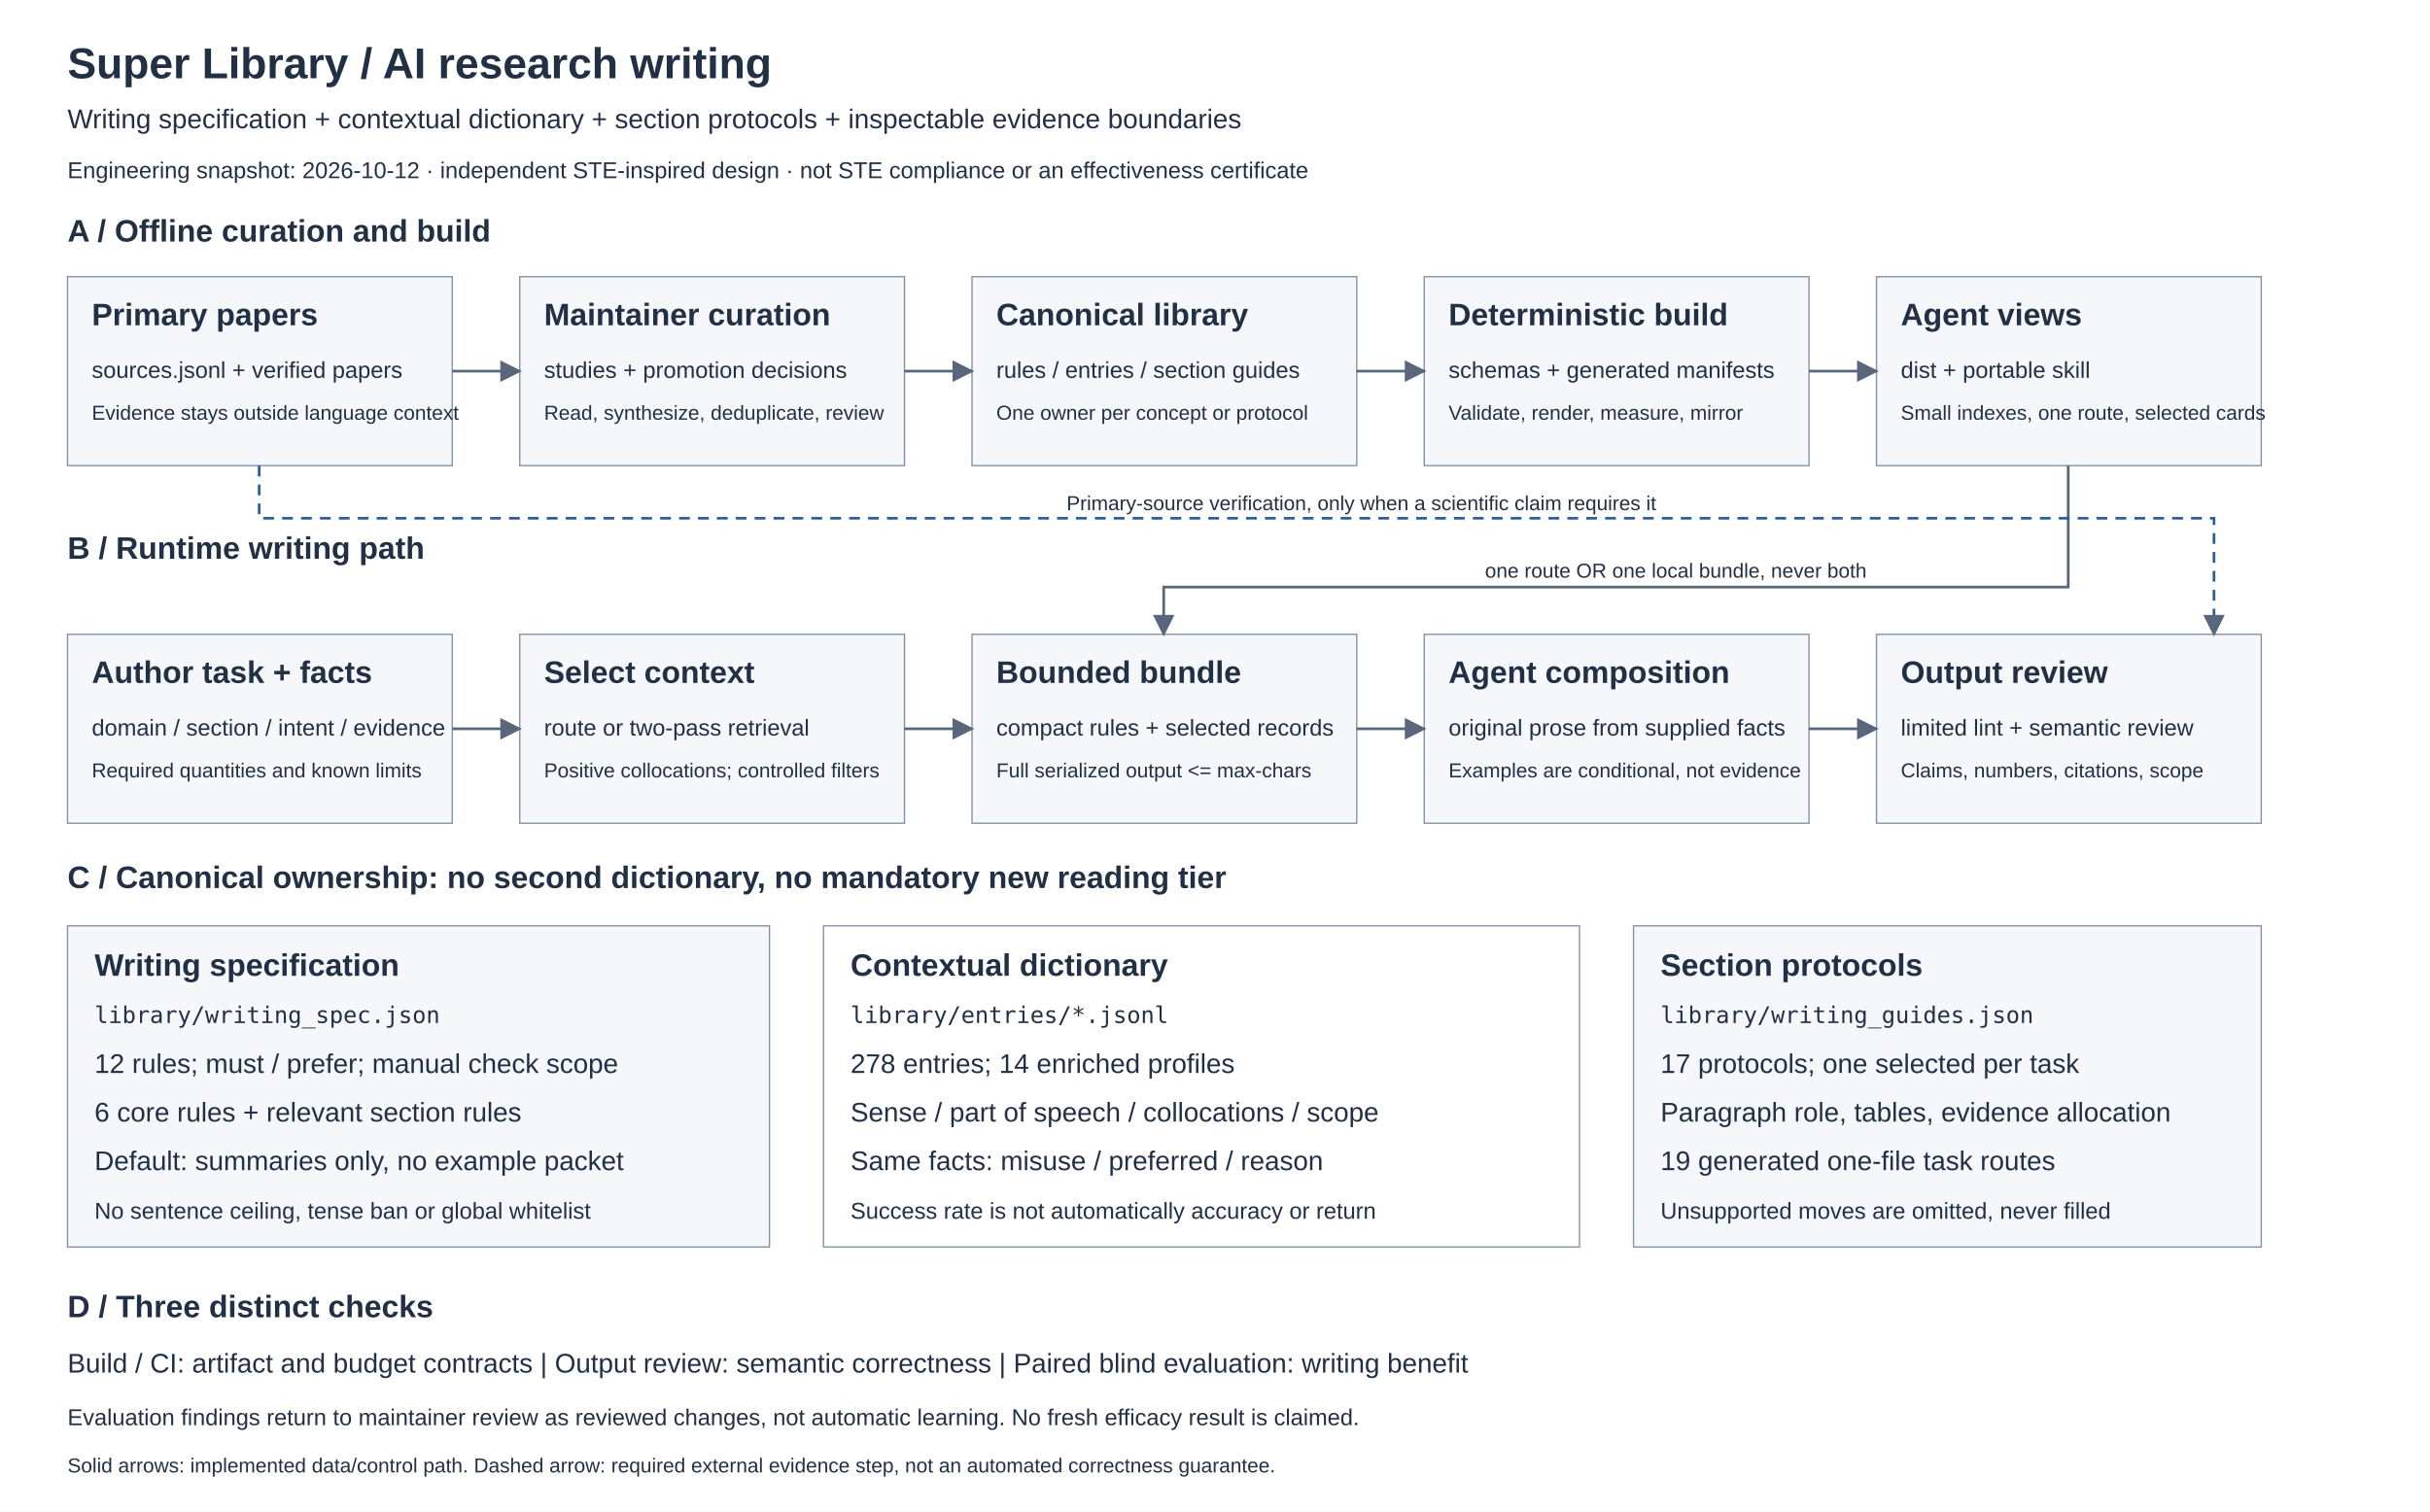
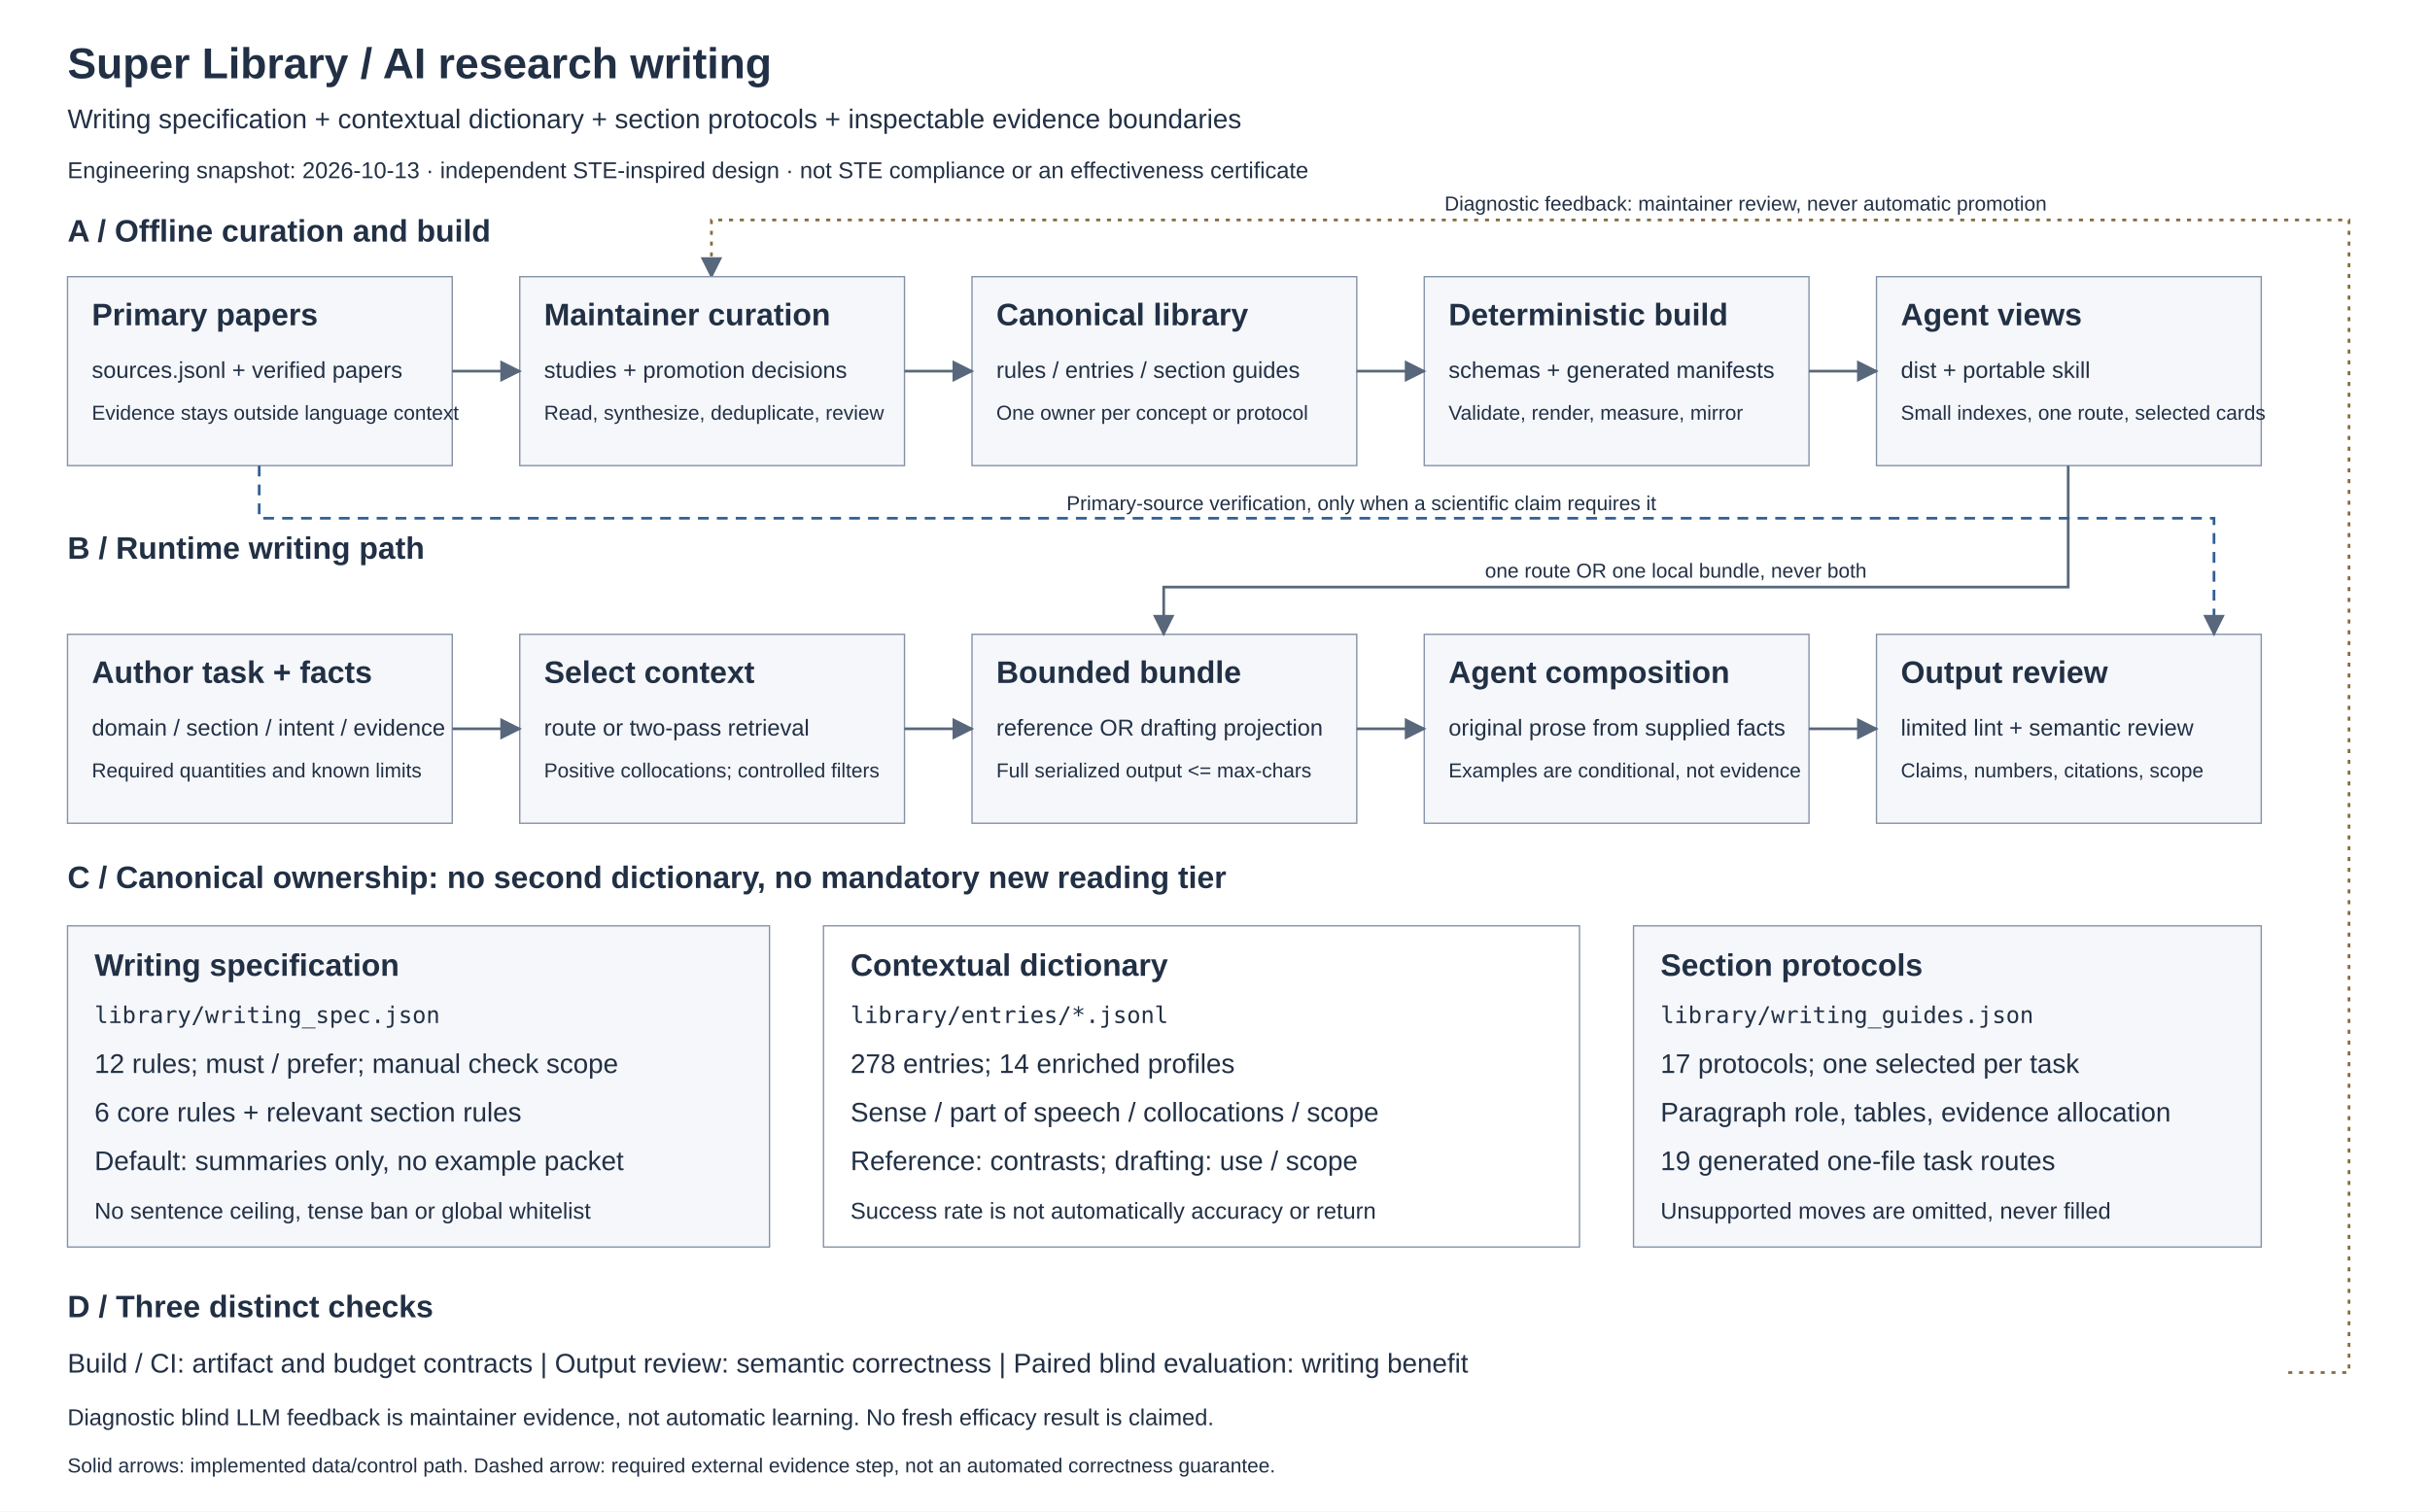
<svg xmlns="http://www.w3.org/2000/svg" width="1800" height="1120" viewBox="0 0 1800 1120" role="img" aria-labelledby="title desc">
  <defs>
    <marker id="arrow" viewBox="0 0 10 10" refX="9" refY="5" markerWidth="8" markerHeight="8" orient="auto">
      <path d="M0 0 L10 5 L0 10z" fill="#58677b" />
    </marker>
  </defs>
  <style>text{font-family:Arial,Helvetica,sans-serif;fill:#223045}.heading{font-size:32px;font-weight:700}.section{font-size:23px;font-weight:700}.node{font-size:23px;font-weight:700}.small{font-size:17px}.tiny{font-size:15px}.body{font-size:20px}.mono{font-family:monospace;font-size:17px}</style>
  <rect width="1800" height="1120" fill="#ffffff" />
  <text x="50" y="58" class="heading">Super Library / AI research writing</text>
  <text x="50" y="95" class="body">Writing specification + contextual dictionary + section protocols + inspectable evidence boundaries</text>
-   <text x="50" y="132" class="small">Engineering snapshot: 2026-10-12 · independent STE-inspired design · not STE compliance or an effectiveness certificate</text>
+   <text x="50" y="132" class="small">Engineering snapshot: 2026-10-13 · independent STE-inspired design · not STE compliance or an effectiveness certificate</text>
+   <path d="M1695 1017 H1740 V163 H527 V205" fill="none" stroke="#886c3d" stroke-width="2" stroke-dasharray="3 5" marker-end="url(#arrow)" />
+   <text x="1070" y="156" class="tiny">Diagnostic feedback: maintainer review, never automatic promotion</text>
  <text x="50" y="179" class="section">A / Offline curation and build</text>
  <g data-path="library/sources.jsonl">
    <rect x="50" y="205" width="285" height="140" fill="#f5f7fa" stroke="#8492a6" />
    <text x="68" y="241" class="node">Primary papers</text>
    <text x="68" y="280" class="small">sources.jsonl + verified papers</text>
    <text x="68" y="311" class="tiny">Evidence stays outside language context</text>
  </g>
  <g data-path="library/promotion_decisions.jsonl">
    <rect x="385" y="205" width="285" height="140" fill="#f5f7fa" stroke="#8492a6" />
    <text x="403" y="241" class="node">Maintainer curation</text>
    <text x="403" y="280" class="small">studies + promotion decisions</text>
    <text x="403" y="311" class="tiny">Read, synthesize, deduplicate, review</text>
  </g>
  <g data-path="library/writing_spec.json">
    <rect x="720" y="205" width="285" height="140" fill="#f5f7fa" stroke="#8492a6" />
    <text x="738" y="241" class="node">Canonical library</text>
    <text x="738" y="280" class="small">rules / entries / section guides</text>
    <text x="738" y="311" class="tiny">One owner per concept or protocol</text>
  </g>
  <g data-path="scripts/superlib.py">
    <rect x="1055" y="205" width="285" height="140" fill="#f5f7fa" stroke="#8492a6" />
    <text x="1073" y="241" class="node">Deterministic build</text>
    <text x="1073" y="280" class="small">schemas + generated manifests</text>
    <text x="1073" y="311" class="tiny">Validate, render, measure, mirror</text>
  </g>
  <g data-path="dist/agent-index.md">
    <rect x="1390" y="205" width="285" height="140" fill="#f5f7fa" stroke="#8492a6" />
    <text x="1408" y="241" class="node">Agent views</text>
    <text x="1408" y="280" class="small">dist + portable skill</text>
    <text x="1408" y="311" class="tiny">Small indexes, one route, selected cards</text>
  </g>
  <path d="M 335 275 L 385 275" fill="none" stroke="#58677b" stroke-width="2" marker-end="url(#arrow)" />
  <path d="M 670 275 L 720 275" fill="none" stroke="#58677b" stroke-width="2" marker-end="url(#arrow)" />
  <path d="M 1005 275 L 1055 275" fill="none" stroke="#58677b" stroke-width="2" marker-end="url(#arrow)" />
  <path d="M 1340 275 L 1390 275" fill="none" stroke="#58677b" stroke-width="2" marker-end="url(#arrow)" />
  <text x="50" y="414" class="section">B / Runtime writing path</text>
  <g data-path="AGENTS.md">
    <rect x="50" y="470" width="285" height="140" fill="#f5f7fa" stroke="#8492a6" />
    <text x="68" y="506" class="node">Author task + facts</text>
    <text x="68" y="545" class="small">domain / section / intent / evidence</text>
    <text x="68" y="576" class="tiny">Required quantities and known limits</text>
  </g>
  <g data-path="scripts/retrieval.py">
    <rect x="385" y="470" width="285" height="140" fill="#f5f7fa" stroke="#8492a6" />
    <text x="403" y="506" class="node">Select context</text>
    <text x="403" y="545" class="small">route or two-pass retrieval</text>
    <text x="403" y="576" class="tiny">Positive collocations; controlled filters</text>
  </g>
-   <g data-path="scripts/writing_spec.py">
+   <g data-path="scripts/writing_context.py">
    <rect x="720" y="470" width="285" height="140" fill="#f5f7fa" stroke="#8492a6" />
    <text x="738" y="506" class="node">Bounded bundle</text>
-     <text x="738" y="545" class="small">compact rules + selected records</text>
+     <text x="738" y="545" class="small">reference OR drafting projection</text>
    <text x="738" y="576" class="tiny">Full serialized output &lt;= max-chars</text>
  </g>
  <g data-path="skills/super-library/SKILL.md">
    <rect x="1055" y="470" width="285" height="140" fill="#f5f7fa" stroke="#8492a6" />
    <text x="1073" y="506" class="node">Agent composition</text>
    <text x="1073" y="545" class="small">original prose from supplied facts</text>
    <text x="1073" y="576" class="tiny">Examples are conditional, not evidence</text>
  </g>
  <g data-path="scripts/superlib.py">
    <rect x="1390" y="470" width="285" height="140" fill="#f5f7fa" stroke="#8492a6" />
    <text x="1408" y="506" class="node">Output review</text>
    <text x="1408" y="545" class="small">limited lint + semantic review</text>
    <text x="1408" y="576" class="tiny">Claims, numbers, citations, scope</text>
  </g>
  <path d="M 335 540 L 385 540" fill="none" stroke="#58677b" stroke-width="2" marker-end="url(#arrow)" />
  <path d="M 670 540 L 720 540" fill="none" stroke="#58677b" stroke-width="2" marker-end="url(#arrow)" />
  <path d="M 1005 540 L 1055 540" fill="none" stroke="#58677b" stroke-width="2" marker-end="url(#arrow)" />
  <path d="M 1340 540 L 1390 540" fill="none" stroke="#58677b" stroke-width="2" marker-end="url(#arrow)" />
  <path d="M1532 345 V435 H862 V470" fill="none" stroke="#58677b" stroke-width="2" marker-end="url(#arrow)" />
  <text x="1100" y="428" class="tiny">one route OR one local bundle, never both</text>
  <path d="M192 345 V384 H1640 V470" fill="none" stroke="#315f94" stroke-width="2" stroke-dasharray="8 6" marker-end="url(#arrow)" />
  <text x="790" y="378" class="tiny">Primary-source verification, only when a scientific claim requires it</text>
  <text x="50" y="658" class="section">C / Canonical ownership: no second dictionary, no mandatory new reading tier</text>
  <rect x="50" y="686" width="520" height="238" fill="#f5f7fa" stroke="#8492a6" />
  <text x="70" y="723" class="node">Writing specification</text>
  <text x="70" y="758" class="mono">library/writing_spec.json</text>
  <text x="70" y="795" class="body">12 rules; must / prefer; manual check scope</text>
  <text x="70" y="831" class="body">6 core rules + relevant section rules</text>
  <text x="70" y="867" class="body">Default: summaries only, no example packet</text>
  <text x="70" y="903" class="small">No sentence ceiling, tense ban or global whitelist</text>
  <rect x="610" y="686" width="560" height="238" fill="#ffffff" stroke="#8492a6" />
  <text x="630" y="723" class="node">Contextual dictionary</text>
  <text x="630" y="758" class="mono">library/entries/*.jsonl</text>
  <text x="630" y="795" class="body">278 entries; 14 enriched profiles</text>
  <text x="630" y="831" class="body">Sense / part of speech / collocations / scope</text>
-   <text x="630" y="867" class="body">Same facts: misuse / preferred / reason</text>
+   <text x="630" y="867" class="body">Reference: contrasts; drafting: use / scope</text>
  <text x="630" y="903" class="small">Success rate is not automatically accuracy or return</text>
  <rect x="1210" y="686" width="465" height="238" fill="#f5f7fa" stroke="#8492a6" />
  <text x="1230" y="723" class="node">Section protocols</text>
  <text x="1230" y="758" class="mono">library/writing_guides.json</text>
  <text x="1230" y="795" class="body">17 protocols; one selected per task</text>
  <text x="1230" y="831" class="body">Paragraph role, tables, evidence allocation</text>
  <text x="1230" y="867" class="body">19 generated one-file task routes</text>
  <text x="1230" y="903" class="small">Unsupported moves are omitted, never filled</text>
  <text x="50" y="976" class="section">D / Three distinct checks</text>
  <text x="50" y="1017" class="body">Build / CI: artifact and budget contracts   |   Output review: semantic correctness   |   Paired blind evaluation: writing benefit</text>
-   <text x="50" y="1056" class="small">Evaluation findings return to maintainer review as reviewed changes, not automatic learning. No fresh efficacy result is claimed.</text>
+   <text x="50" y="1056" class="small">Diagnostic blind LLM feedback is maintainer evidence, not automatic learning. No fresh efficacy result is claimed.</text>
  <text x="50" y="1091" class="tiny">Solid arrows: implemented data/control path. Dashed arrow: required external evidence step, not an automated correctness guarantee.</text>
</svg>
